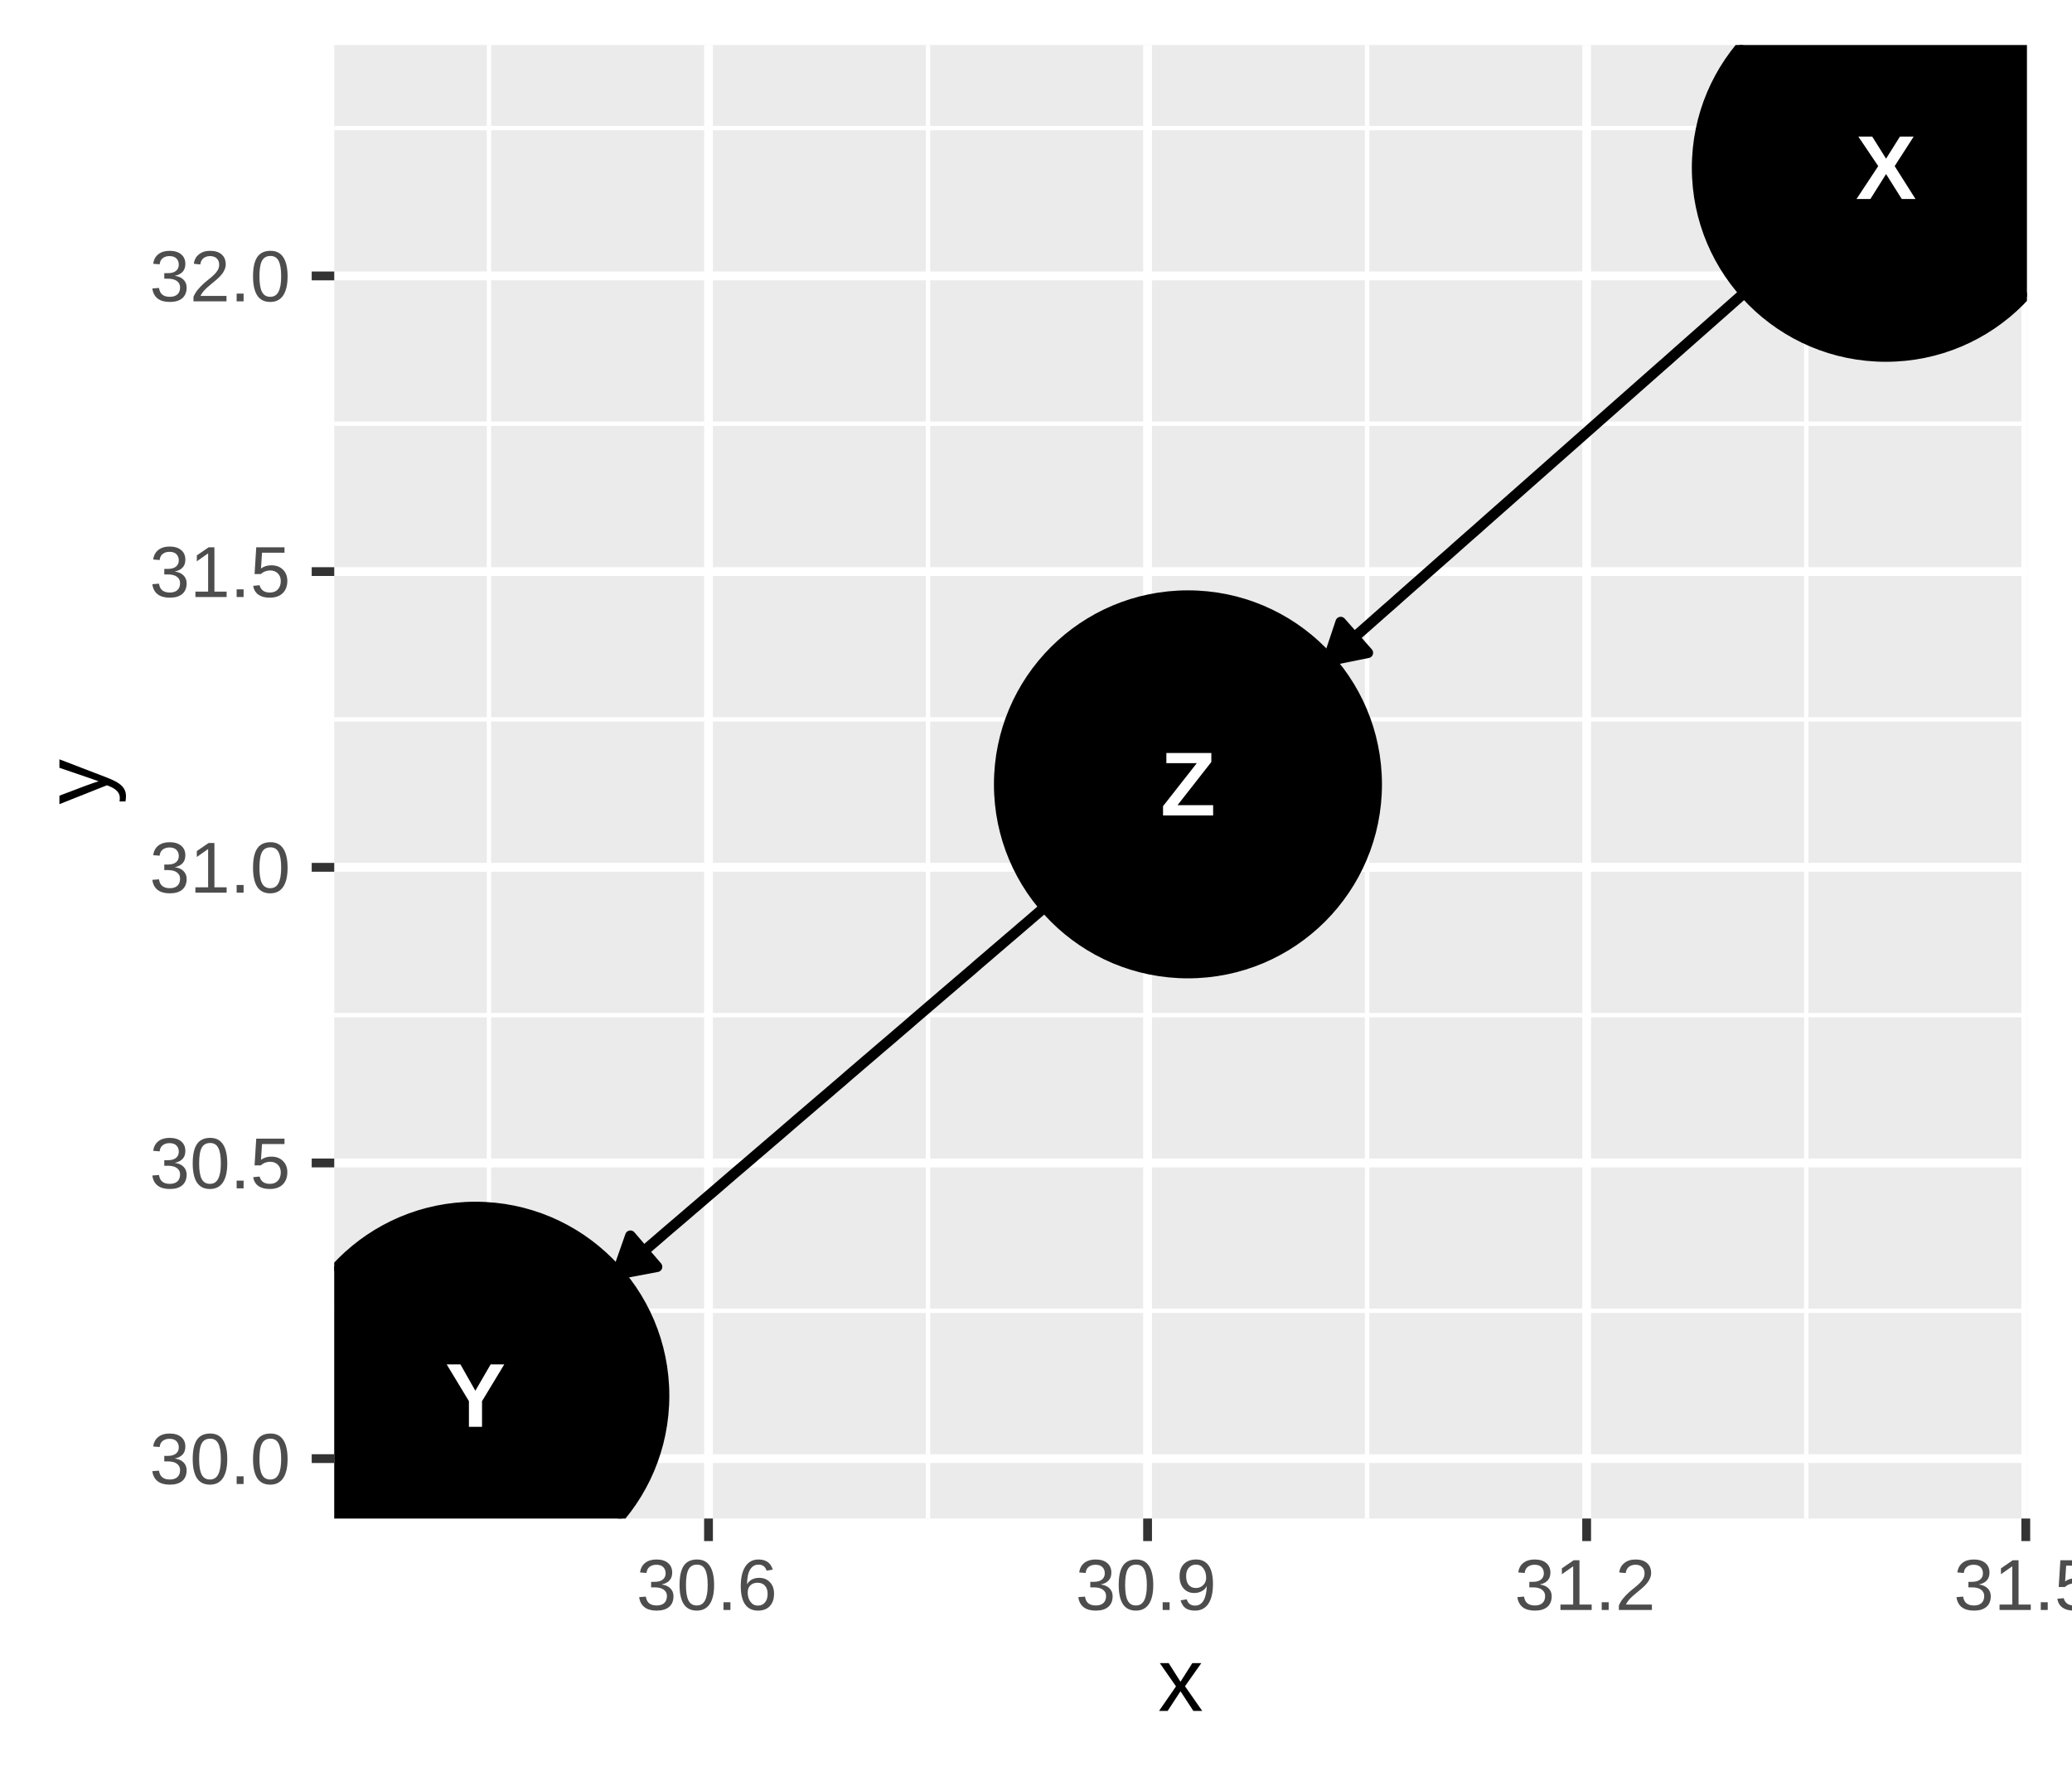
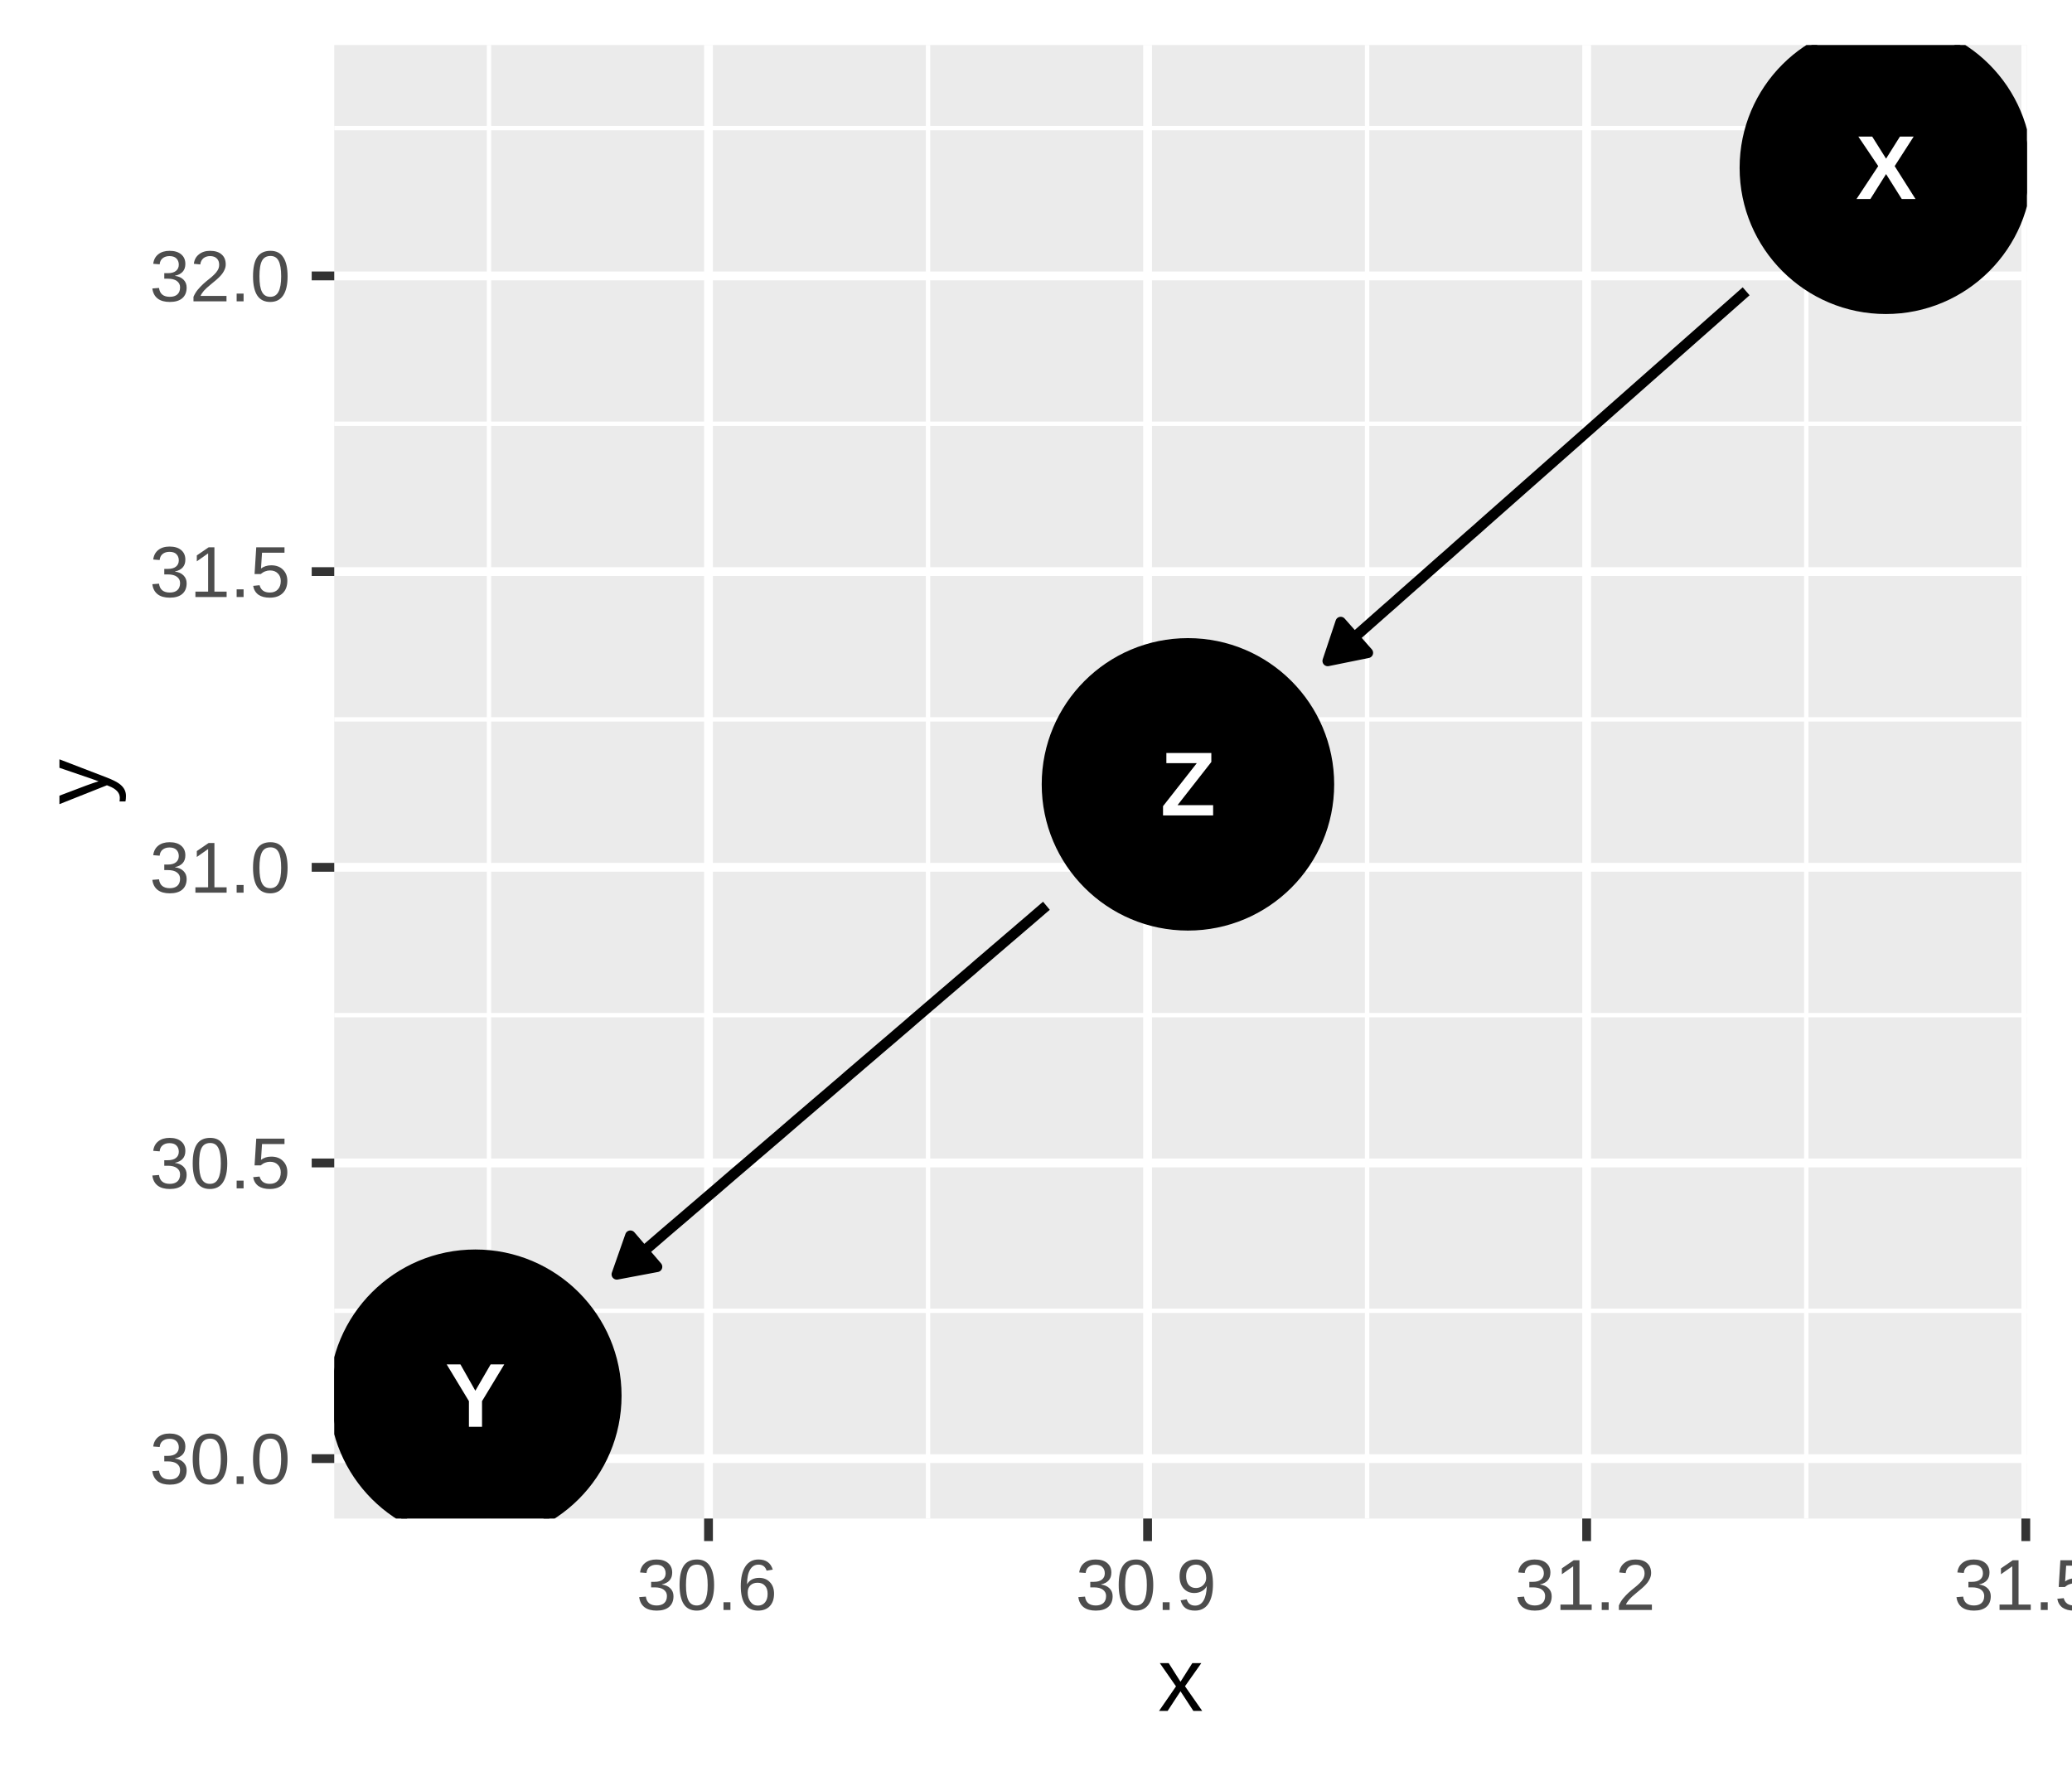
<svg xmlns="http://www.w3.org/2000/svg" viewBox="0 0 252.00 216.00">
  <defs>
    <style type="text/css">
    line, polyline, polygon, path, rect, circle {
      fill: none;
      stroke: #000000;
      stroke-linecap: round;
      stroke-linejoin: round;
      stroke-miterlimit: 10.00;
    }
  </style>
  </defs>
  <rect width="100%" height="100%" style="stroke: none; fill: #FFFFFF;" />
  <rect x="0.00" y="0.00" width="252.00" height="216.00" style="stroke-width: 1.07; stroke: #FFFFFF; fill: #FFFFFF;" />
  <defs>
    <clipPath id="cpNDAuNjV8MjQ2LjUyfDE4NC43MHw1LjQ4">
      <rect x="40.65" y="5.48" width="205.87" height="179.22" />
    </clipPath>
  </defs>
  <rect x="40.65" y="5.48" width="205.87" height="179.22" style="stroke-width: 1.07; stroke: none; fill: #EBEBEB;" clip-path="url(#cpNDAuNjV8MjQ2LjUyfDE4NC43MHw1LjQ4)" />
  <polyline points="40.65,159.43 246.52,159.43 " style="stroke-width: 0.53; stroke: #FFFFFF; stroke-linecap: butt;" clip-path="url(#cpNDAuNjV8MjQ2LjUyfDE4NC43MHw1LjQ4)" />
  <polyline points="40.65,123.47 246.52,123.47 " style="stroke-width: 0.53; stroke: #FFFFFF; stroke-linecap: butt;" clip-path="url(#cpNDAuNjV8MjQ2LjUyfDE4NC43MHw1LjQ4)" />
  <polyline points="40.65,87.50 246.52,87.50 " style="stroke-width: 0.53; stroke: #FFFFFF; stroke-linecap: butt;" clip-path="url(#cpNDAuNjV8MjQ2LjUyfDE4NC43MHw1LjQ4)" />
  <polyline points="40.65,51.54 246.52,51.54 " style="stroke-width: 0.53; stroke: #FFFFFF; stroke-linecap: butt;" clip-path="url(#cpNDAuNjV8MjQ2LjUyfDE4NC43MHw1LjQ4)" />
  <polyline points="40.65,15.58 246.52,15.58 " style="stroke-width: 0.53; stroke: #FFFFFF; stroke-linecap: butt;" clip-path="url(#cpNDAuNjV8MjQ2LjUyfDE4NC43MHw1LjQ4)" />
  <polyline points="59.47,184.70 59.47,5.48 " style="stroke-width: 0.53; stroke: #FFFFFF; stroke-linecap: butt;" clip-path="url(#cpNDAuNjV8MjQ2LjUyfDE4NC43MHw1LjQ4)" />
  <polyline points="112.87,184.70 112.87,5.48 " style="stroke-width: 0.53; stroke: #FFFFFF; stroke-linecap: butt;" clip-path="url(#cpNDAuNjV8MjQ2LjUyfDE4NC43MHw1LjQ4)" />
  <polyline points="166.27,184.70 166.27,5.48 " style="stroke-width: 0.53; stroke: #FFFFFF; stroke-linecap: butt;" clip-path="url(#cpNDAuNjV8MjQ2LjUyfDE4NC43MHw1LjQ4)" />
  <polyline points="219.68,184.70 219.68,5.48 " style="stroke-width: 0.53; stroke: #FFFFFF; stroke-linecap: butt;" clip-path="url(#cpNDAuNjV8MjQ2LjUyfDE4NC43MHw1LjQ4)" />
  <polyline points="40.65,177.41 246.52,177.41 " style="stroke-width: 1.07; stroke: #FFFFFF; stroke-linecap: butt;" clip-path="url(#cpNDAuNjV8MjQ2LjUyfDE4NC43MHw1LjQ4)" />
  <polyline points="40.65,141.45 246.52,141.45 " style="stroke-width: 1.07; stroke: #FFFFFF; stroke-linecap: butt;" clip-path="url(#cpNDAuNjV8MjQ2LjUyfDE4NC43MHw1LjQ4)" />
  <polyline points="40.65,105.49 246.52,105.49 " style="stroke-width: 1.07; stroke: #FFFFFF; stroke-linecap: butt;" clip-path="url(#cpNDAuNjV8MjQ2LjUyfDE4NC43MHw1LjQ4)" />
  <polyline points="40.65,69.52 246.52,69.52 " style="stroke-width: 1.07; stroke: #FFFFFF; stroke-linecap: butt;" clip-path="url(#cpNDAuNjV8MjQ2LjUyfDE4NC43MHw1LjQ4)" />
  <polyline points="40.65,33.56 246.52,33.56 " style="stroke-width: 1.07; stroke: #FFFFFF; stroke-linecap: butt;" clip-path="url(#cpNDAuNjV8MjQ2LjUyfDE4NC43MHw1LjQ4)" />
  <polyline points="86.17,184.70 86.17,5.48 " style="stroke-width: 1.07; stroke: #FFFFFF; stroke-linecap: butt;" clip-path="url(#cpNDAuNjV8MjQ2LjUyfDE4NC43MHw1LjQ4)" />
  <polyline points="139.57,184.70 139.57,5.48 " style="stroke-width: 1.07; stroke: #FFFFFF; stroke-linecap: butt;" clip-path="url(#cpNDAuNjV8MjQ2LjUyfDE4NC43MHw1LjQ4)" />
  <polyline points="192.97,184.70 192.97,5.48 " style="stroke-width: 1.07; stroke: #FFFFFF; stroke-linecap: butt;" clip-path="url(#cpNDAuNjV8MjQ2LjUyfDE4NC43MHw1LjQ4)" />
  <polyline points="246.38,184.70 246.38,5.48 " style="stroke-width: 1.07; stroke: #FFFFFF; stroke-linecap: butt;" clip-path="url(#cpNDAuNjV8MjQ2LjUyfDE4NC43MHw1LjQ4)" />
  <polyline points="212.37,35.43 212.22,35.56 211.36,36.32 210.50,37.08 209.64,37.84 208.79,38.59 207.93,39.35 207.07,40.11 206.21,40.87 205.36,41.62 204.50,42.38 203.64,43.14 202.79,43.90 201.93,44.65 201.07,45.41 200.21,46.17 199.36,46.92 198.50,47.68 197.64,48.44 196.78,49.20 195.93,49.95 195.07,50.71 194.21,51.47 193.35,52.23 192.50,52.98 191.64,53.74 190.78,54.50 189.92,55.26 189.07,56.01 188.21,56.77 187.35,57.53 186.49,58.29 185.64,59.04 184.78,59.80 183.92,60.56 183.06,61.32 182.21,62.07 181.35,62.83 180.49,63.59 179.64,64.35 178.78,65.10 177.92,65.86 177.06,66.62 176.21,67.38 175.35,68.13 174.49,68.89 173.63,69.65 172.78,70.41 171.92,71.16 171.06,71.92 170.20,72.68 169.35,73.44 168.49,74.19 167.63,74.95 166.77,75.71 165.92,76.46 165.06,77.22 164.20,77.98 163.34,78.74 162.49,79.49 161.63,80.25 161.48,80.39 " style="stroke-width: 1.28; stroke-linecap: butt;" clip-path="url(#cpNDAuNjV8MjQ2LjUyfDE4NC43MHw1LjQ4)" />
  <polygon points="163.06,75.66 161.48,80.39 166.36,79.40 " style="stroke-width: 1.28; stroke-linecap: butt; fill: #000000;" clip-path="url(#cpNDAuNjV8MjQ2LjUyfDE4NC43MHw1LjQ4)" />
  <polyline points="127.27,110.17 126.97,110.42 126.10,111.17 125.22,111.93 124.34,112.68 123.47,113.43 122.59,114.18 121.72,114.93 120.84,115.68 119.97,116.43 119.09,117.18 118.22,117.94 117.34,118.69 116.46,119.44 115.59,120.19 114.71,120.94 113.84,121.69 112.96,122.44 112.09,123.19 111.21,123.94 110.34,124.70 109.46,125.45 108.59,126.20 107.71,126.95 106.83,127.70 105.96,128.45 105.08,129.20 104.21,129.95 103.33,130.70 102.46,131.46 101.58,132.21 100.71,132.96 99.83,133.71 98.95,134.46 98.08,135.21 97.20,135.96 96.33,136.71 95.45,137.47 94.58,138.22 93.70,138.97 92.83,139.72 91.95,140.47 91.08,141.22 90.20,141.97 89.32,142.72 88.45,143.47 87.57,144.23 86.70,144.98 85.82,145.73 84.95,146.48 84.07,147.23 83.20,147.98 82.32,148.73 81.44,149.48 80.57,150.23 79.69,150.99 78.82,151.74 77.94,152.49 77.07,153.24 76.19,153.99 75.32,154.74 75.02,155.00 " style="stroke-width: 1.28; stroke-linecap: butt;" clip-path="url(#cpNDAuNjV8MjQ2LjUyfDE4NC43MHw1LjQ4)" />
  <polygon points="76.67,150.30 75.02,155.00 79.91,154.08 " style="stroke-width: 1.28; stroke-linecap: butt; fill: #000000;" clip-path="url(#cpNDAuNjV8MjQ2LjUyfDE4NC43MHw1LjQ4)" />
-   <circle cx="229.36" cy="20.41" r="17.43pt" style="stroke-width: 0.71; fill: #000000;" clip-path="url(#cpNDAuNjV8MjQ2LjUyfDE4NC43MHw1LjQ4)" />
-   <circle cx="144.48" cy="95.40" r="17.43pt" style="stroke-width: 0.71; fill: #000000;" clip-path="url(#cpNDAuNjV8MjQ2LjUyfDE4NC43MHw1LjQ4)" />
-   <circle cx="57.81" cy="169.76" r="17.43pt" style="stroke-width: 0.71; fill: #000000;" clip-path="url(#cpNDAuNjV8MjQ2LjUyfDE4NC43MHw1LjQ4)" />
+   <circle cx="229.36" cy="20.41" r="17.43" style="stroke-width: 0.71; fill: #000000;" clip-path="url(#cpNDAuNjV8MjQ2LjUyfDE4NC43MHw1LjQ4)" />
+   <circle cx="144.48" cy="95.40" r="17.43" style="stroke-width: 0.71; fill: #000000;" clip-path="url(#cpNDAuNjV8MjQ2LjUyfDE4NC43MHw1LjQ4)" />
+   <circle cx="57.81" cy="169.76" r="17.43" style="stroke-width: 0.71; fill: #000000;" clip-path="url(#cpNDAuNjV8MjQ2LjUyfDE4NC43MHw1LjQ4)" />
  <g clip-path="url(#cpNDAuNjV8MjQ2LjUyfDE4NC43MHw1LjQ4)">
    <text x="225.70" y="24.20" style="font-size: 11.04px; font-weight: bold; fill: #FFFFFF; font-family: Liberation Sans;" textLength="7.34px" lengthAdjust="spacingAndGlyphs">X</text>
  </g>
  <g clip-path="url(#cpNDAuNjV8MjQ2LjUyfDE4NC43MHw1LjQ4)">
    <text x="141.12" y="99.18" style="font-size: 11.04px; font-weight: bold; fill: #FFFFFF; font-family: Liberation Sans;" textLength="6.72px" lengthAdjust="spacingAndGlyphs">Z</text>
  </g>
  <g clip-path="url(#cpNDAuNjV8MjQ2LjUyfDE4NC43MHw1LjQ4)">
    <text x="54.14" y="173.55" style="font-size: 11.04px; font-weight: bold; fill: #FFFFFF; font-family: Liberation Sans;" textLength="7.34px" lengthAdjust="spacingAndGlyphs">Y</text>
  </g>
  <defs>
    <clipPath id="cpMC4wMHwyNTIuMDB8MjE2LjAwfDAuMDA=">
      <rect x="0.00" y="0.00" width="252.00" height="216.00" />
    </clipPath>
  </defs>
  <g clip-path="url(#cpMC4wMHwyNTIuMDB8MjE2LjAwfDAuMDA=)">
    <text x="18.20" y="180.50" style="font-size: 8.80px; fill: #4D4D4D; font-family: Liberation Sans;" textLength="17.52px" lengthAdjust="spacingAndGlyphs">30.0</text>
  </g>
  <g clip-path="url(#cpMC4wMHwyNTIuMDB8MjE2LjAwfDAuMDA=)">
    <text x="18.20" y="144.54" style="font-size: 8.80px; fill: #4D4D4D; font-family: Liberation Sans;" textLength="17.52px" lengthAdjust="spacingAndGlyphs">30.5</text>
  </g>
  <g clip-path="url(#cpMC4wMHwyNTIuMDB8MjE2LjAwfDAuMDA=)">
    <text x="18.20" y="108.58" style="font-size: 8.80px; fill: #4D4D4D; font-family: Liberation Sans;" textLength="17.52px" lengthAdjust="spacingAndGlyphs">31.0</text>
  </g>
  <g clip-path="url(#cpMC4wMHwyNTIuMDB8MjE2LjAwfDAuMDA=)">
    <text x="18.20" y="72.62" style="font-size: 8.80px; fill: #4D4D4D; font-family: Liberation Sans;" textLength="17.52px" lengthAdjust="spacingAndGlyphs">31.5</text>
  </g>
  <g clip-path="url(#cpMC4wMHwyNTIuMDB8MjE2LjAwfDAuMDA=)">
    <text x="18.20" y="36.65" style="font-size: 8.80px; fill: #4D4D4D; font-family: Liberation Sans;" textLength="17.52px" lengthAdjust="spacingAndGlyphs">32.0</text>
  </g>
  <polyline points="37.91,177.41 40.65,177.41 " style="stroke-width: 1.07; stroke: #333333; stroke-linecap: butt;" clip-path="url(#cpMC4wMHwyNTIuMDB8MjE2LjAwfDAuMDA=)" />
  <polyline points="37.91,141.45 40.65,141.45 " style="stroke-width: 1.07; stroke: #333333; stroke-linecap: butt;" clip-path="url(#cpMC4wMHwyNTIuMDB8MjE2LjAwfDAuMDA=)" />
  <polyline points="37.91,105.49 40.65,105.49 " style="stroke-width: 1.07; stroke: #333333; stroke-linecap: butt;" clip-path="url(#cpMC4wMHwyNTIuMDB8MjE2LjAwfDAuMDA=)" />
  <polyline points="37.91,69.52 40.65,69.52 " style="stroke-width: 1.07; stroke: #333333; stroke-linecap: butt;" clip-path="url(#cpMC4wMHwyNTIuMDB8MjE2LjAwfDAuMDA=)" />
  <polyline points="37.91,33.56 40.65,33.56 " style="stroke-width: 1.07; stroke: #333333; stroke-linecap: butt;" clip-path="url(#cpMC4wMHwyNTIuMDB8MjE2LjAwfDAuMDA=)" />
  <polyline points="86.17,187.44 86.17,184.70 " style="stroke-width: 1.07; stroke: #333333; stroke-linecap: butt;" clip-path="url(#cpMC4wMHwyNTIuMDB8MjE2LjAwfDAuMDA=)" />
  <polyline points="139.57,187.44 139.57,184.70 " style="stroke-width: 1.07; stroke: #333333; stroke-linecap: butt;" clip-path="url(#cpMC4wMHwyNTIuMDB8MjE2LjAwfDAuMDA=)" />
  <polyline points="192.97,187.44 192.97,184.70 " style="stroke-width: 1.07; stroke: #333333; stroke-linecap: butt;" clip-path="url(#cpMC4wMHwyNTIuMDB8MjE2LjAwfDAuMDA=)" />
  <polyline points="246.38,187.44 246.38,184.70 " style="stroke-width: 1.07; stroke: #333333; stroke-linecap: butt;" clip-path="url(#cpMC4wMHwyNTIuMDB8MjE2LjAwfDAuMDA=)" />
  <g clip-path="url(#cpMC4wMHwyNTIuMDB8MjE2LjAwfDAuMDA=)">
    <text x="77.41" y="195.82" style="font-size: 8.80px; fill: #4D4D4D; font-family: Liberation Sans;" textLength="17.52px" lengthAdjust="spacingAndGlyphs">30.6</text>
  </g>
  <g clip-path="url(#cpMC4wMHwyNTIuMDB8MjE2LjAwfDAuMDA=)">
    <text x="130.82" y="195.82" style="font-size: 8.80px; fill: #4D4D4D; font-family: Liberation Sans;" textLength="17.52px" lengthAdjust="spacingAndGlyphs">30.9</text>
  </g>
  <g clip-path="url(#cpMC4wMHwyNTIuMDB8MjE2LjAwfDAuMDA=)">
    <text x="184.22" y="195.82" style="font-size: 8.80px; fill: #4D4D4D; font-family: Liberation Sans;" textLength="17.52px" lengthAdjust="spacingAndGlyphs">31.2</text>
  </g>
  <g clip-path="url(#cpMC4wMHwyNTIuMDB8MjE2LjAwfDAuMDA=)">
    <text x="237.62" y="195.82" style="font-size: 8.80px; fill: #4D4D4D; font-family: Liberation Sans;" textLength="17.52px" lengthAdjust="spacingAndGlyphs">31.5</text>
  </g>
  <g clip-path="url(#cpMC4wMHwyNTIuMDB8MjE2LjAwfDAuMDA=)">
    <text x="140.84" y="208.10" style="font-size: 11.00px; font-family: Liberation Sans;" textLength="5.50px" lengthAdjust="spacingAndGlyphs">x</text>
  </g>
  <g clip-path="url(#cpMC4wMHwyNTIuMDB8MjE2LjAwfDAuMDA=)">
    <text transform="translate(13.04,97.84) rotate(-90)" style="font-size: 11.00px; font-family: Liberation Sans;" textLength="5.50px" lengthAdjust="spacingAndGlyphs">y</text>
  </g>
</svg>
